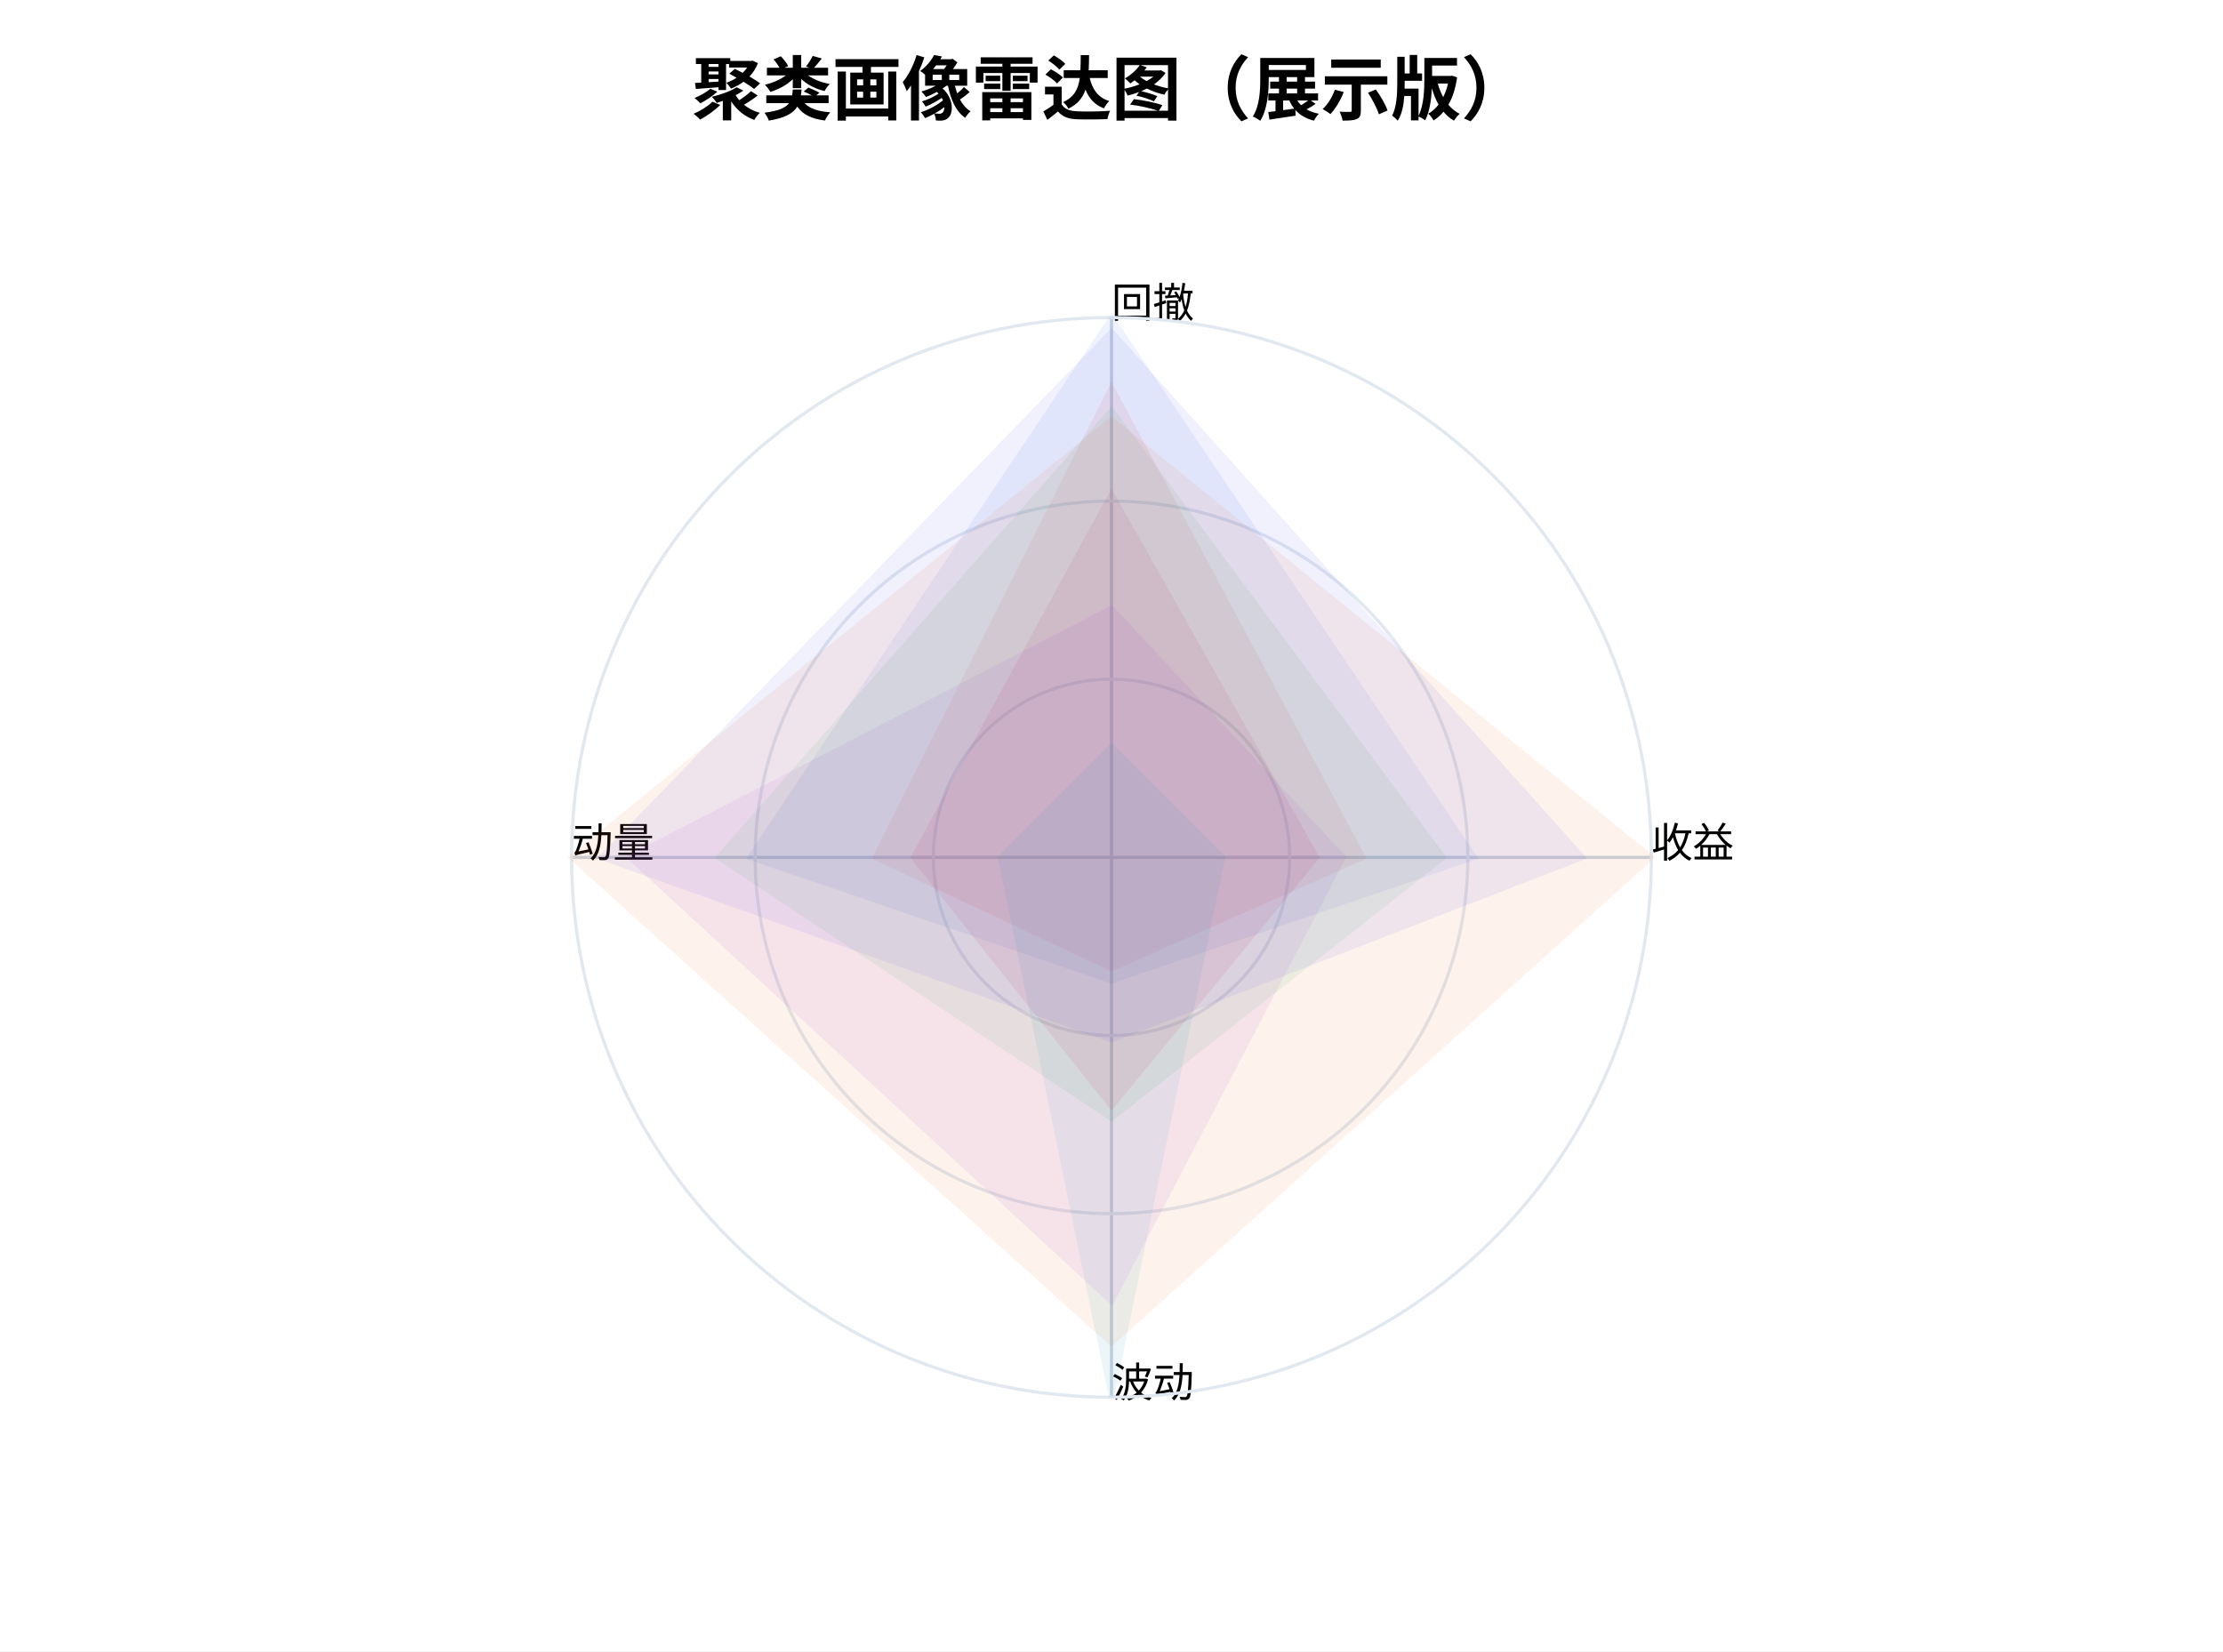
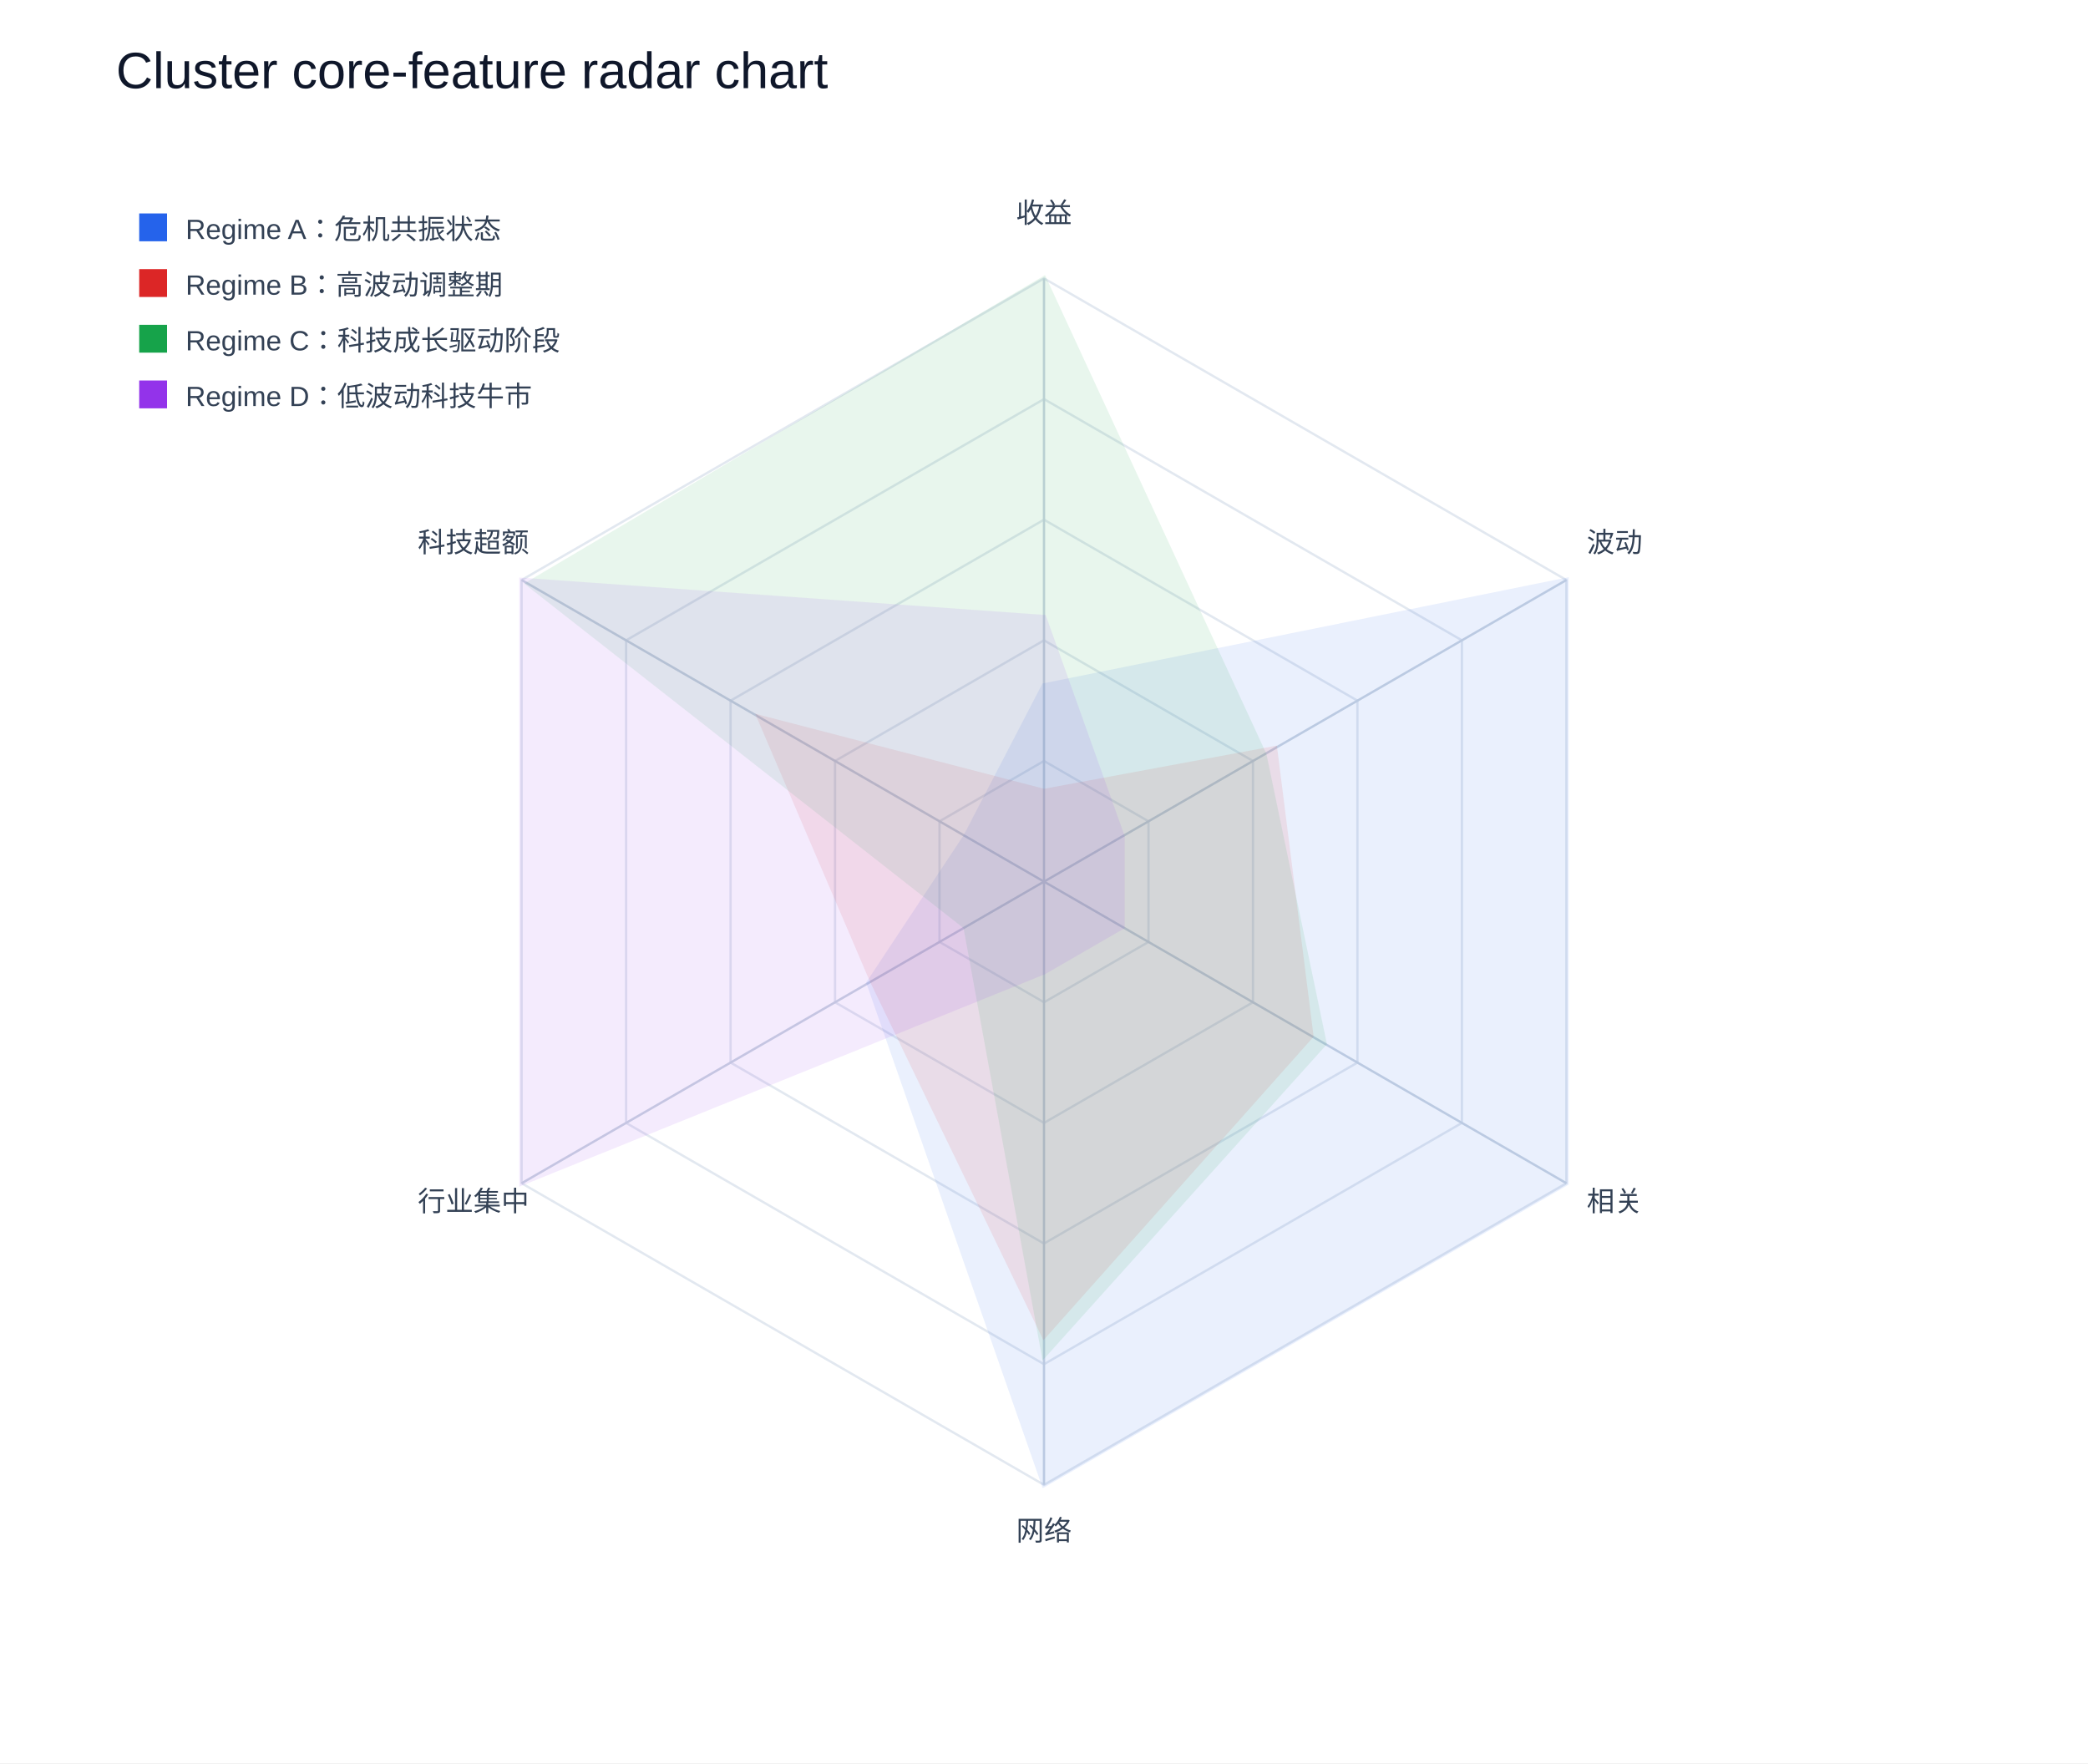
- <svg xmlns="http://www.w3.org/2000/svg" width="700" height="520" viewBox="0 0 700 520">
+ <svg xmlns="http://www.w3.org/2000/svg" width="900" height="760" viewBox="0 0 900 760" role="img" aria-label="Cluster core-feature radar chart">
  <rect width="100%" height="100%" fill="white" />
-   <text x="350" y="36" text-anchor="middle" font-size="22" font-weight="700">聚类画像雷达图（展示版）</text>
-   <line x1="350" y1="270" x2="520.0" y2="270.0" stroke="#cbd5e1" />
-   <text x="520.0" y="270.0" font-size="13">收益</text>
-   <line x1="350" y1="270" x2="350.0" y2="440.0" stroke="#cbd5e1" />
-   <text x="350.0" y="440.0" font-size="13">波动</text>
-   <line x1="350" y1="270" x2="180.0" y2="270.0" stroke="#cbd5e1" />
-   <text x="180.0" y="270.0" font-size="13">动量</text>
-   <line x1="350" y1="270" x2="350.0" y2="100.0" stroke="#cbd5e1" />
-   <text x="350.0" y="100.0" font-size="13">回撤</text>
-   <circle cx="350" cy="270" r="56.1" fill="none" stroke="#e2e8f0" />
-   <circle cx="350" cy="270" r="112.2" fill="none" stroke="#e2e8f0" />
-   <circle cx="350" cy="270" r="170.0" fill="none" stroke="#e2e8f0" />
-   <polygon points="464.3,270.0 350.0,308.9 236.2,270.0 350.0,100.0" fill="#2563eb" opacity="0.08" stroke="#2563eb" stroke-width="1.6" />
-   <polygon points="429.2,270.0 350.0,305.0 275.6,270.0 350.0,121.9" fill="#dc2626" opacity="0.08" stroke="#dc2626" stroke-width="1.6" />
-   <polygon points="454.5,270.0 350.0,352.2 226.3,270.0 350.0,129.2" fill="#16a34a" opacity="0.08" stroke="#16a34a" stroke-width="1.6" />
-   <polygon points="423.0,270.0 350.0,409.9 198.3,270.0 350.0,191.6" fill="#9333ea" opacity="0.08" stroke="#9333ea" stroke-width="1.6" />
-   <polygon points="520.0,270.0 350.0,423.0 180.0,270.0 350.0,132.2" fill="#ea580c" opacity="0.08" stroke="#ea580c" stroke-width="1.6" />
-   <polygon points="385.0,270.0 350.0,440.0 315.0,270.0 350.0,235.0" fill="#0891b2" opacity="0.08" stroke="#0891b2" stroke-width="1.6" />
-   <polygon points="414.6,270.0 350.0,348.5 287.6,270.0 350.0,155.5" fill="#be123c" opacity="0.08" stroke="#be123c" stroke-width="1.6" />
-   <polygon points="498.4,270.0 350.0,327.5 189.4,270.0 350.0,104.4" fill="#4f46e5" opacity="0.08" stroke="#4f46e5" stroke-width="1.6" />
+   <text x="50" y="38" font-size="22" font-family="Arial" fill="#0f172a">Cluster core-feature radar chart</text>
+   <polygon points="450.00,328.00 495.03,354.00 495.03,406.00 450.00,432.00 404.97,406.00 404.97,354.00" fill="none" stroke="#e2e8f0" />
+   <polygon points="450.00,276.00 540.07,328.00 540.07,432.00 450.00,484.00 359.93,432.00 359.93,328.00" fill="none" stroke="#e2e8f0" />
+   <polygon points="450.00,224.00 585.10,302.00 585.10,458.00 450.00,536.00 314.90,458.00 314.90,302.00" fill="none" stroke="#e2e8f0" />
+   <polygon points="450.00,172.00 630.13,276.00 630.13,484.00 450.00,588.00 269.87,484.00 269.87,276.00" fill="none" stroke="#e2e8f0" />
+   <polygon points="450.00,120.00 675.17,250.00 675.17,510.00 450.00,640.00 224.83,510.00 224.83,250.00" fill="none" stroke="#e2e8f0" />
+   <line x1="450" y1="380" x2="450.00" y2="120.00" stroke="#cbd5e1" />
+   <text x="450.00" y="96.00" font-size="12" font-family="Arial" fill="#334155" text-anchor="middle">收益</text>
+   <line x1="450" y1="380" x2="675.17" y2="250.00" stroke="#cbd5e1" />
+   <text x="695.95" y="238.00" font-size="12" font-family="Arial" fill="#334155" text-anchor="middle">波动</text>
+   <line x1="450" y1="380" x2="675.17" y2="510.00" stroke="#cbd5e1" />
+   <text x="695.95" y="522.00" font-size="12" font-family="Arial" fill="#334155" text-anchor="middle">相关</text>
+   <line x1="450" y1="380" x2="450.00" y2="640.00" stroke="#cbd5e1" />
+   <text x="450.00" y="664.00" font-size="12" font-family="Arial" fill="#334155" text-anchor="middle">网络</text>
+   <line x1="450" y1="380" x2="224.83" y2="510.00" stroke="#cbd5e1" />
+   <text x="204.05" y="522.00" font-size="12" font-family="Arial" fill="#334155" text-anchor="middle">行业集中</text>
+   <line x1="450" y1="380" x2="224.83" y2="250.00" stroke="#cbd5e1" />
+   <text x="204.05" y="238.00" font-size="12" font-family="Arial" fill="#334155" text-anchor="middle">科技超额</text>
+   <polygon points="450.00,295.50 675.17,250.00 675.17,510.00 450.00,640.00 374.44,423.63 416.23,360.50" fill="rgb(37,99,235)" opacity="0.10" stroke="rgb(37,99,235)" stroke-width="2" />
+   <rect x="60" y="92" width="12" height="12" fill="rgb(37,99,235)" />
+   <text x="80" y="103" font-size="12" font-family="Arial" fill="#334155">Regime A：危机共振状态</text>
+   <polygon points="450.00,341.00 549.52,322.54 565.18,446.50 450.00,575.90 375.93,422.77 327.26,309.14" fill="rgb(220,38,38)" opacity="0.10" stroke="rgb(220,38,38)" stroke-width="2" />
+   <rect x="60" y="116" width="12" height="12" fill="rgb(220,38,38)" />
+   <text x="80" y="127" font-size="12" font-family="Arial" fill="#334155">Regime B：高波动调整期</text>
+   <polygon points="450.00,120.00 544.90,325.21 570.87,449.78 450.00,584.20 416.23,399.50 227.68,251.64" fill="rgb(22,163,74)" opacity="0.10" stroke="rgb(22,163,74)" stroke-width="2" />
+   <rect x="60" y="140" width="12" height="12" fill="rgb(22,163,74)" />
+   <text x="80" y="151" font-size="12" font-family="Arial" fill="#334155">Regime C：科技成长驱动阶段</text>
+   <polygon points="450.00,266.04 483.77,360.50 483.77,399.50 450.00,419.00 224.83,510.00 224.83,250.00" fill="rgb(147,51,234)" opacity="0.10" stroke="rgb(147,51,234)" stroke-width="2" />
+   <rect x="60" y="164" width="12" height="12" fill="rgb(147,51,234)" />
+   <text x="80" y="175" font-size="12" font-family="Arial" fill="#334155">Regime D：低波动科技牛市</text>
</svg>
